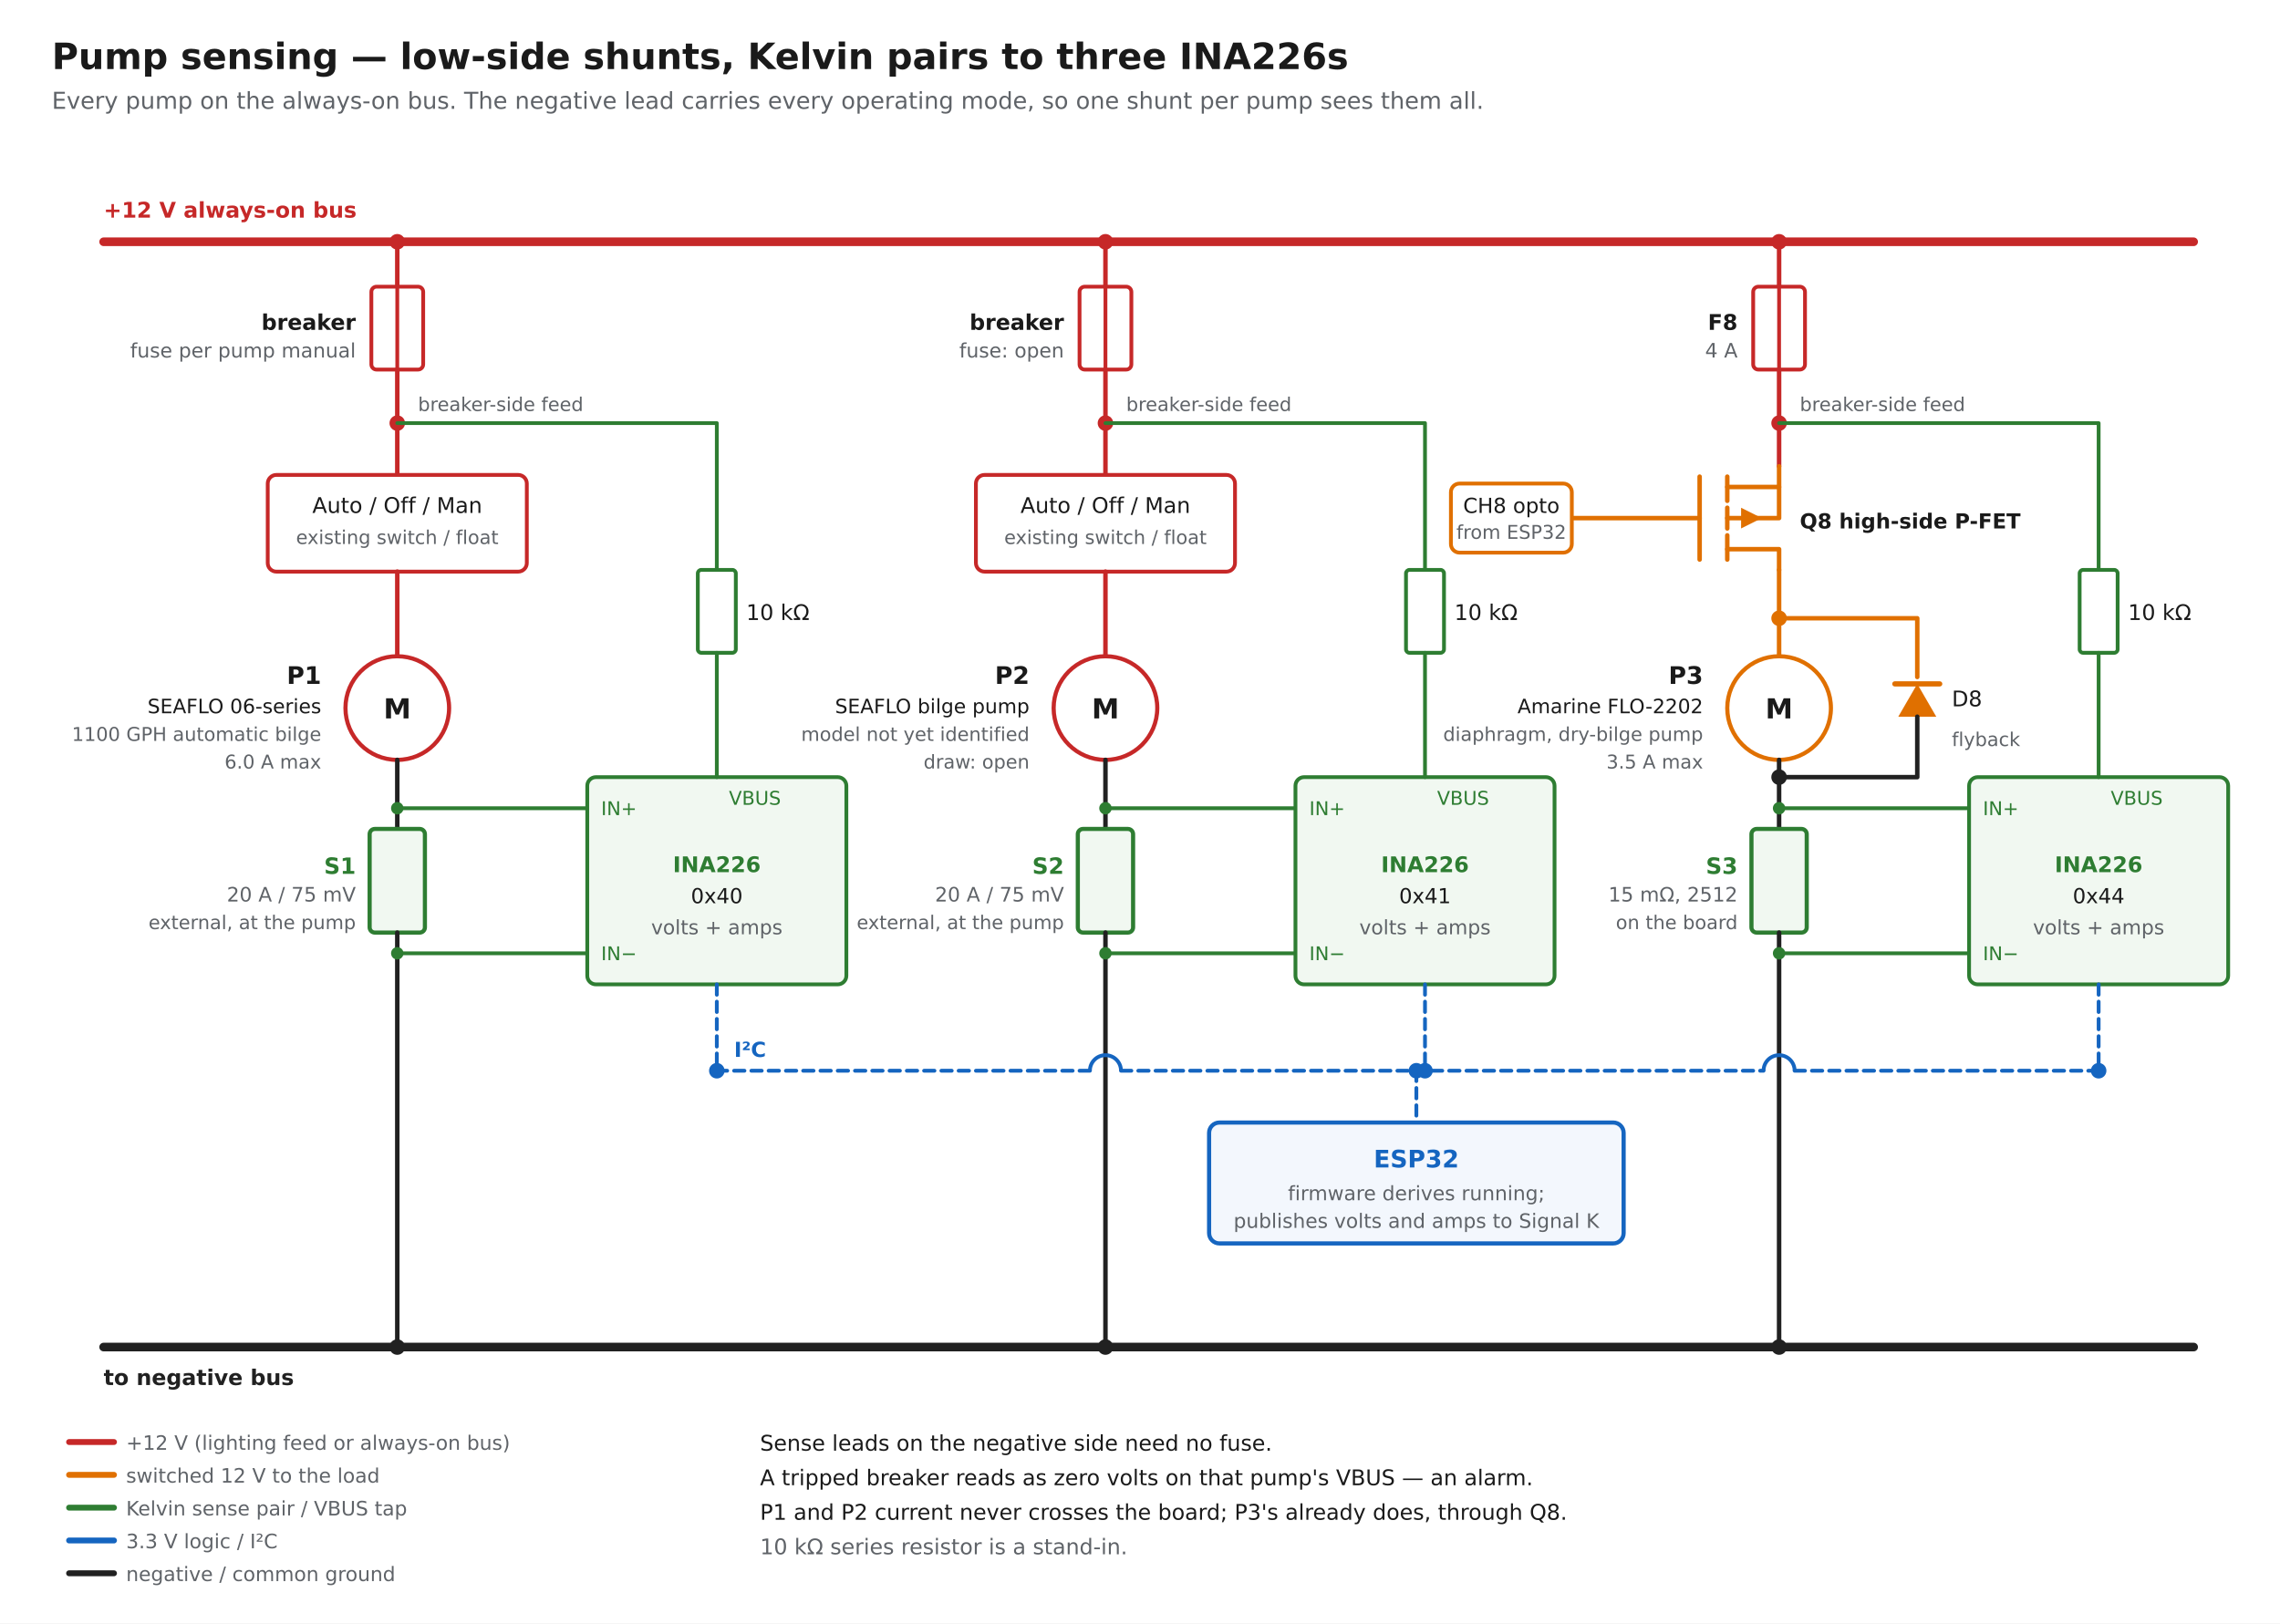
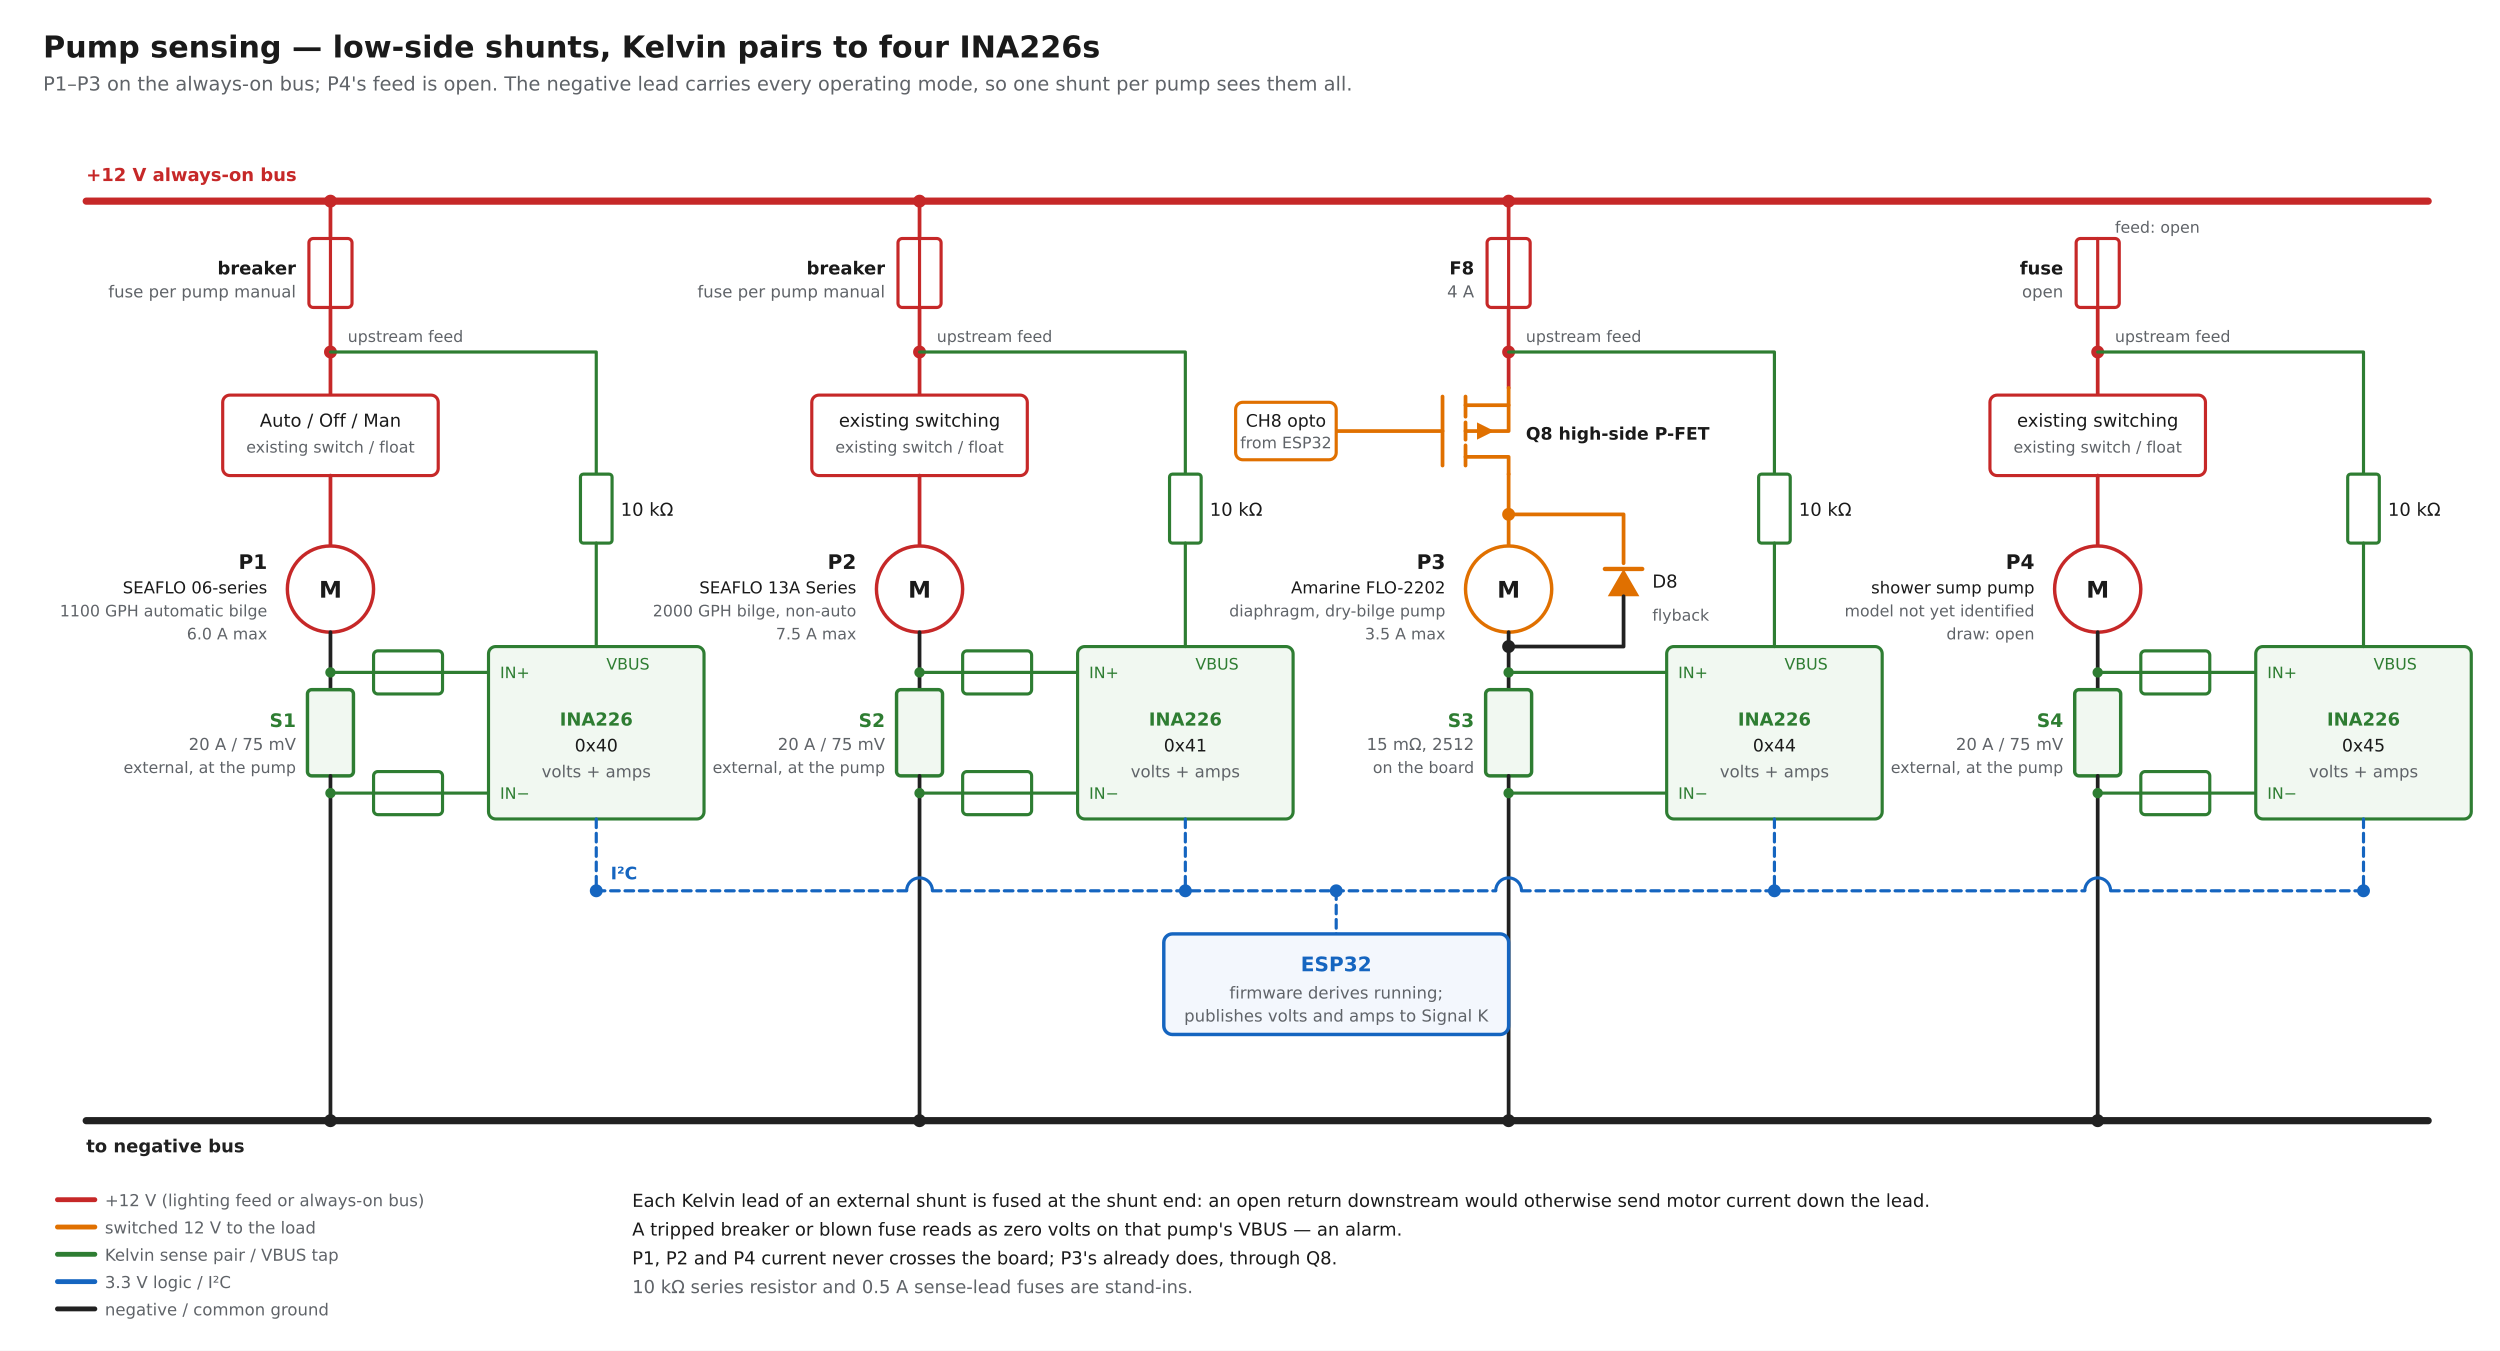
- <svg xmlns="http://www.w3.org/2000/svg" width="1320" height="940" viewBox="0 0 1320 940">
-   <rect x="0" y="0" width="1320" height="940" rx="0" fill="#ffffff" stroke="#ffffff" stroke-width="0" />
-   <text x="30" y="40" font-family="DejaVu Sans, Helvetica, Arial, sans-serif" font-size="21" font-weight="bold" text-anchor="start" fill="#1a1a1a">Pump sensing — low-side shunts, Kelvin pairs to three INA226s</text>
-   <text x="30" y="63" font-family="DejaVu Sans, Helvetica, Arial, sans-serif" font-size="13.5" font-weight="normal" text-anchor="start" fill="#5f6368">Every pump on the always-on bus. The negative lead carries every operating mode, so one shunt per pump sees them all.</text>
-   <polyline points="60,140 1270,140" fill="none" stroke="#c62828" stroke-width="5" stroke-linecap="round" stroke-linejoin="round" />
+ <svg xmlns="http://www.w3.org/2000/svg" width="1740" height="940" viewBox="0 0 1740 940">
+   <rect x="0" y="0" width="1740" height="940" rx="0" fill="#ffffff" stroke="#ffffff" stroke-width="0" />
+   <text x="30" y="40" font-family="DejaVu Sans, Helvetica, Arial, sans-serif" font-size="21" font-weight="bold" text-anchor="start" fill="#1a1a1a">Pump sensing — low-side shunts, Kelvin pairs to four INA226s</text>
+   <text x="30" y="63" font-family="DejaVu Sans, Helvetica, Arial, sans-serif" font-size="13.5" font-weight="normal" text-anchor="start" fill="#5f6368">P1–P3 on the always-on bus; P4's feed is open. The negative lead carries every operating mode, so one shunt per pump sees them all.</text>
+   <polyline points="60,140 1690,140" fill="none" stroke="#c62828" stroke-width="5" stroke-linecap="round" stroke-linejoin="round" />
  <text x="60" y="126" font-family="DejaVu Sans, Helvetica, Arial, sans-serif" font-size="12.5" font-weight="bold" text-anchor="start" fill="#c62828">+12 V always-on bus</text>
-   <polyline points="60,780 1270,780" fill="none" stroke="#212121" stroke-width="5" stroke-linecap="round" stroke-linejoin="round" />
+   <polyline points="60,780 1690,780" fill="none" stroke="#212121" stroke-width="5" stroke-linecap="round" stroke-linejoin="round" />
  <text x="60" y="802" font-family="DejaVu Sans, Helvetica, Arial, sans-serif" font-size="12.5" font-weight="bold" text-anchor="start" fill="#212121">to negative bus</text>
  <polyline points="230,140 230,166" fill="none" stroke="#c62828" stroke-width="2.6" stroke-linecap="round" stroke-linejoin="round" />
  <circle cx="230" cy="140" r="4.5" fill="#c62828" />
  <rect x="215" y="166" width="30" height="48" rx="3" fill="#ffffff" stroke="#c62828" stroke-width="2.2" />
  <polyline points="230,166 230,214" fill="none" stroke="#c62828" stroke-width="2.2" stroke-linecap="round" stroke-linejoin="round" />
  <text x="206" y="191" font-family="DejaVu Sans, Helvetica, Arial, sans-serif" font-size="12.5" font-weight="bold" text-anchor="end" fill="#1a1a1a">breaker</text>
  <text x="206" y="207" font-family="DejaVu Sans, Helvetica, Arial, sans-serif" font-size="11.5" font-weight="normal" text-anchor="end" fill="#5f6368">fuse per pump manual</text>
  <polyline points="230,214 230,245" fill="none" stroke="#c62828" stroke-width="2.6" stroke-linecap="round" stroke-linejoin="round" />
  <circle cx="230" cy="245" r="4.5" fill="#c62828" />
  <polyline points="230,245 230,275" fill="none" stroke="#c62828" stroke-width="2.6" stroke-linecap="round" stroke-linejoin="round" />
  <rect x="155" y="275" width="150" height="56" rx="5" fill="#ffffff" stroke="#c62828" stroke-width="2.2" />
  <text x="230" y="297" font-family="DejaVu Sans, Helvetica, Arial, sans-serif" font-size="12.5" font-weight="normal" text-anchor="middle" fill="#1a1a1a">Auto / Off / Man</text>
  <text x="230" y="315" font-family="DejaVu Sans, Helvetica, Arial, sans-serif" font-size="11" font-weight="normal" text-anchor="middle" fill="#5f6368">existing switch / float</text>
  <polyline points="230,331 230,380" fill="none" stroke="#c62828" stroke-width="2.6" stroke-linecap="round" stroke-linejoin="round" />
  <circle cx="230" cy="410" r="30" fill="#ffffff" stroke="#c62828" stroke-width="2.4" />
  <text x="230" y="416" font-family="DejaVu Sans, Helvetica, Arial, sans-serif" font-size="16" font-weight="bold" text-anchor="middle" fill="#1a1a1a">M</text>
  <text x="186" y="396" font-family="DejaVu Sans, Helvetica, Arial, sans-serif" font-size="14" font-weight="bold" text-anchor="end" fill="#1a1a1a">P1</text>
  <text x="186" y="413" font-family="DejaVu Sans, Helvetica, Arial, sans-serif" font-size="11.5" font-weight="normal" text-anchor="end" fill="#1a1a1a">SEAFLO 06-series</text>
  <text x="186" y="429" font-family="DejaVu Sans, Helvetica, Arial, sans-serif" font-size="11" font-weight="normal" text-anchor="end" fill="#5f6368">1100 GPH automatic bilge</text>
  <text x="186" y="445" font-family="DejaVu Sans, Helvetica, Arial, sans-serif" font-size="11" font-weight="normal" text-anchor="end" fill="#5f6368">6.0 A max</text>
  <polyline points="230,440 230,480" fill="none" stroke="#212121" stroke-width="2.6" stroke-linecap="round" stroke-linejoin="round" />
  <rect x="214" y="480" width="32" height="60" rx="3" fill="#f1f8f1" stroke="#2e7d32" stroke-width="2.4" />
  <text x="206" y="506" font-family="DejaVu Sans, Helvetica, Arial, sans-serif" font-size="13" font-weight="bold" text-anchor="end" fill="#2e7d32">S1</text>
  <text x="206" y="522" font-family="DejaVu Sans, Helvetica, Arial, sans-serif" font-size="11.5" font-weight="normal" text-anchor="end" fill="#5f6368">20 A / 75 mV</text>
  <text x="206" y="538" font-family="DejaVu Sans, Helvetica, Arial, sans-serif" font-size="11" font-weight="normal" text-anchor="end" fill="#5f6368">external, at the pump</text>
  <polyline points="230,540 230,780" fill="none" stroke="#212121" stroke-width="2.6" stroke-linecap="round" stroke-linejoin="round" />
  <circle cx="230" cy="780" r="4.5" fill="#212121" />
  <circle cx="230" cy="468" r="3.6" fill="#2e7d32" />
  <circle cx="230" cy="552" r="3.6" fill="#2e7d32" />
-   <polyline points="230,468 340,468" fill="none" stroke="#2e7d32" stroke-width="2.2" stroke-linecap="round" stroke-linejoin="round" />
-   <polyline points="230,552 340,552" fill="none" stroke="#2e7d32" stroke-width="2.2" stroke-linecap="round" stroke-linejoin="round" />
+   <polyline points="230,468 260,468" fill="none" stroke="#2e7d32" stroke-width="2.2" stroke-linecap="round" stroke-linejoin="round" />
+   <rect x="260" y="453" width="48" height="30" rx="3" fill="#ffffff" stroke="#2e7d32" stroke-width="2.2" />
+   <polyline points="260,468 308,468" fill="none" stroke="#2e7d32" stroke-width="2.2" stroke-linecap="round" stroke-linejoin="round" />
+   <polyline points="308,468 340,468" fill="none" stroke="#2e7d32" stroke-width="2.2" stroke-linecap="round" stroke-linejoin="round" />
+   <polyline points="230,552 260,552" fill="none" stroke="#2e7d32" stroke-width="2.2" stroke-linecap="round" stroke-linejoin="round" />
+   <rect x="260" y="537" width="48" height="30" rx="3" fill="#ffffff" stroke="#2e7d32" stroke-width="2.2" />
+   <polyline points="260,552 308,552" fill="none" stroke="#2e7d32" stroke-width="2.2" stroke-linecap="round" stroke-linejoin="round" />
+   <polyline points="308,552 340,552" fill="none" stroke="#2e7d32" stroke-width="2.2" stroke-linecap="round" stroke-linejoin="round" />
  <rect x="340" y="450" width="150" height="120" rx="5" fill="#f1f8f1" stroke="#2e7d32" stroke-width="2.2" />
  <text x="348" y="472" font-family="DejaVu Sans, Helvetica, Arial, sans-serif" font-size="11" font-weight="normal" text-anchor="start" fill="#2e7d32">IN+</text>
  <text x="348" y="556" font-family="DejaVu Sans, Helvetica, Arial, sans-serif" font-size="11" font-weight="normal" text-anchor="start" fill="#2e7d32">IN−</text>
  <text x="415" y="505" font-family="DejaVu Sans, Helvetica, Arial, sans-serif" font-size="12.5" font-weight="bold" text-anchor="middle" fill="#2e7d32">INA226</text>
  <text x="415" y="523" font-family="DejaVu Sans, Helvetica, Arial, sans-serif" font-size="12" font-weight="normal" text-anchor="middle" fill="#1a1a1a">0x40</text>
  <text x="415" y="541" font-family="DejaVu Sans, Helvetica, Arial, sans-serif" font-size="11.5" font-weight="normal" text-anchor="middle" fill="#5f6368">volts + amps</text>
  <polyline points="230,245 415,245 415,330" fill="none" stroke="#2e7d32" stroke-width="2.2" stroke-linecap="round" stroke-linejoin="round" />
  <rect x="404" y="330" width="22" height="48" rx="2" fill="#ffffff" stroke="#2e7d32" stroke-width="2.2" />
  <text x="432" y="359" font-family="DejaVu Sans, Helvetica, Arial, sans-serif" font-size="12.5" font-weight="normal" text-anchor="start" fill="#1a1a1a">10 kΩ</text>
  <polyline points="415,378 415,450" fill="none" stroke="#2e7d32" stroke-width="2.2" stroke-linecap="round" stroke-linejoin="round" />
  <text x="422" y="466" font-family="DejaVu Sans, Helvetica, Arial, sans-serif" font-size="11" font-weight="normal" text-anchor="start" fill="#2e7d32">VBUS</text>
-   <text x="242" y="238" font-family="DejaVu Sans, Helvetica, Arial, sans-serif" font-size="11" font-weight="normal" text-anchor="start" fill="#5f6368">breaker-side feed</text>
+   <text x="242" y="238" font-family="DejaVu Sans, Helvetica, Arial, sans-serif" font-size="11" font-weight="normal" text-anchor="start" fill="#5f6368">upstream feed</text>
  <polyline points="415,570 415,620" fill="none" stroke="#1565c0" stroke-width="2.2" stroke-linecap="round" stroke-linejoin="round" stroke-dasharray="6 4" />
  <circle cx="415" cy="620" r="4.5" fill="#1565c0" />
  <polyline points="640,140 640,166" fill="none" stroke="#c62828" stroke-width="2.6" stroke-linecap="round" stroke-linejoin="round" />
  <circle cx="640" cy="140" r="4.5" fill="#c62828" />
  <rect x="625" y="166" width="30" height="48" rx="3" fill="#ffffff" stroke="#c62828" stroke-width="2.2" />
  <polyline points="640,166 640,214" fill="none" stroke="#c62828" stroke-width="2.2" stroke-linecap="round" stroke-linejoin="round" />
  <text x="616" y="191" font-family="DejaVu Sans, Helvetica, Arial, sans-serif" font-size="12.5" font-weight="bold" text-anchor="end" fill="#1a1a1a">breaker</text>
-   <text x="616" y="207" font-family="DejaVu Sans, Helvetica, Arial, sans-serif" font-size="11.5" font-weight="normal" text-anchor="end" fill="#5f6368">fuse: open</text>
+   <text x="616" y="207" font-family="DejaVu Sans, Helvetica, Arial, sans-serif" font-size="11.5" font-weight="normal" text-anchor="end" fill="#5f6368">fuse per pump manual</text>
  <polyline points="640,214 640,245" fill="none" stroke="#c62828" stroke-width="2.6" stroke-linecap="round" stroke-linejoin="round" />
  <circle cx="640" cy="245" r="4.5" fill="#c62828" />
  <polyline points="640,245 640,275" fill="none" stroke="#c62828" stroke-width="2.6" stroke-linecap="round" stroke-linejoin="round" />
  <rect x="565" y="275" width="150" height="56" rx="5" fill="#ffffff" stroke="#c62828" stroke-width="2.2" />
-   <text x="640" y="297" font-family="DejaVu Sans, Helvetica, Arial, sans-serif" font-size="12.5" font-weight="normal" text-anchor="middle" fill="#1a1a1a">Auto / Off / Man</text>
+   <text x="640" y="297" font-family="DejaVu Sans, Helvetica, Arial, sans-serif" font-size="12.5" font-weight="normal" text-anchor="middle" fill="#1a1a1a">existing switching</text>
  <text x="640" y="315" font-family="DejaVu Sans, Helvetica, Arial, sans-serif" font-size="11" font-weight="normal" text-anchor="middle" fill="#5f6368">existing switch / float</text>
  <polyline points="640,331 640,380" fill="none" stroke="#c62828" stroke-width="2.6" stroke-linecap="round" stroke-linejoin="round" />
  <circle cx="640" cy="410" r="30" fill="#ffffff" stroke="#c62828" stroke-width="2.4" />
  <text x="640" y="416" font-family="DejaVu Sans, Helvetica, Arial, sans-serif" font-size="16" font-weight="bold" text-anchor="middle" fill="#1a1a1a">M</text>
  <text x="596" y="396" font-family="DejaVu Sans, Helvetica, Arial, sans-serif" font-size="14" font-weight="bold" text-anchor="end" fill="#1a1a1a">P2</text>
-   <text x="596" y="413" font-family="DejaVu Sans, Helvetica, Arial, sans-serif" font-size="11.5" font-weight="normal" text-anchor="end" fill="#1a1a1a">SEAFLO bilge pump</text>
-   <text x="596" y="429" font-family="DejaVu Sans, Helvetica, Arial, sans-serif" font-size="11" font-weight="normal" text-anchor="end" fill="#5f6368">model not yet identified</text>
-   <text x="596" y="445" font-family="DejaVu Sans, Helvetica, Arial, sans-serif" font-size="11" font-weight="normal" text-anchor="end" fill="#5f6368">draw: open</text>
+   <text x="596" y="413" font-family="DejaVu Sans, Helvetica, Arial, sans-serif" font-size="11.5" font-weight="normal" text-anchor="end" fill="#1a1a1a">SEAFLO 13A Series</text>
+   <text x="596" y="429" font-family="DejaVu Sans, Helvetica, Arial, sans-serif" font-size="11" font-weight="normal" text-anchor="end" fill="#5f6368">2000 GPH bilge, non-auto</text>
+   <text x="596" y="445" font-family="DejaVu Sans, Helvetica, Arial, sans-serif" font-size="11" font-weight="normal" text-anchor="end" fill="#5f6368">7.5 A max</text>
  <polyline points="640,440 640,480" fill="none" stroke="#212121" stroke-width="2.6" stroke-linecap="round" stroke-linejoin="round" />
  <rect x="624" y="480" width="32" height="60" rx="3" fill="#f1f8f1" stroke="#2e7d32" stroke-width="2.4" />
  <text x="616" y="506" font-family="DejaVu Sans, Helvetica, Arial, sans-serif" font-size="13" font-weight="bold" text-anchor="end" fill="#2e7d32">S2</text>
  <text x="616" y="522" font-family="DejaVu Sans, Helvetica, Arial, sans-serif" font-size="11.5" font-weight="normal" text-anchor="end" fill="#5f6368">20 A / 75 mV</text>
  <text x="616" y="538" font-family="DejaVu Sans, Helvetica, Arial, sans-serif" font-size="11" font-weight="normal" text-anchor="end" fill="#5f6368">external, at the pump</text>
  <polyline points="640,540 640,780" fill="none" stroke="#212121" stroke-width="2.6" stroke-linecap="round" stroke-linejoin="round" />
  <circle cx="640" cy="780" r="4.5" fill="#212121" />
  <circle cx="640" cy="468" r="3.6" fill="#2e7d32" />
  <circle cx="640" cy="552" r="3.6" fill="#2e7d32" />
-   <polyline points="640,468 750,468" fill="none" stroke="#2e7d32" stroke-width="2.2" stroke-linecap="round" stroke-linejoin="round" />
-   <polyline points="640,552 750,552" fill="none" stroke="#2e7d32" stroke-width="2.2" stroke-linecap="round" stroke-linejoin="round" />
+   <polyline points="640,468 670,468" fill="none" stroke="#2e7d32" stroke-width="2.2" stroke-linecap="round" stroke-linejoin="round" />
+   <rect x="670" y="453" width="48" height="30" rx="3" fill="#ffffff" stroke="#2e7d32" stroke-width="2.2" />
+   <polyline points="670,468 718,468" fill="none" stroke="#2e7d32" stroke-width="2.2" stroke-linecap="round" stroke-linejoin="round" />
+   <polyline points="718,468 750,468" fill="none" stroke="#2e7d32" stroke-width="2.2" stroke-linecap="round" stroke-linejoin="round" />
+   <polyline points="640,552 670,552" fill="none" stroke="#2e7d32" stroke-width="2.2" stroke-linecap="round" stroke-linejoin="round" />
+   <rect x="670" y="537" width="48" height="30" rx="3" fill="#ffffff" stroke="#2e7d32" stroke-width="2.2" />
+   <polyline points="670,552 718,552" fill="none" stroke="#2e7d32" stroke-width="2.2" stroke-linecap="round" stroke-linejoin="round" />
+   <polyline points="718,552 750,552" fill="none" stroke="#2e7d32" stroke-width="2.2" stroke-linecap="round" stroke-linejoin="round" />
  <rect x="750" y="450" width="150" height="120" rx="5" fill="#f1f8f1" stroke="#2e7d32" stroke-width="2.2" />
  <text x="758" y="472" font-family="DejaVu Sans, Helvetica, Arial, sans-serif" font-size="11" font-weight="normal" text-anchor="start" fill="#2e7d32">IN+</text>
  <text x="758" y="556" font-family="DejaVu Sans, Helvetica, Arial, sans-serif" font-size="11" font-weight="normal" text-anchor="start" fill="#2e7d32">IN−</text>
  <text x="825" y="505" font-family="DejaVu Sans, Helvetica, Arial, sans-serif" font-size="12.5" font-weight="bold" text-anchor="middle" fill="#2e7d32">INA226</text>
  <text x="825" y="523" font-family="DejaVu Sans, Helvetica, Arial, sans-serif" font-size="12" font-weight="normal" text-anchor="middle" fill="#1a1a1a">0x41</text>
  <text x="825" y="541" font-family="DejaVu Sans, Helvetica, Arial, sans-serif" font-size="11.5" font-weight="normal" text-anchor="middle" fill="#5f6368">volts + amps</text>
  <polyline points="640,245 825,245 825,330" fill="none" stroke="#2e7d32" stroke-width="2.2" stroke-linecap="round" stroke-linejoin="round" />
  <rect x="814" y="330" width="22" height="48" rx="2" fill="#ffffff" stroke="#2e7d32" stroke-width="2.2" />
  <text x="842" y="359" font-family="DejaVu Sans, Helvetica, Arial, sans-serif" font-size="12.5" font-weight="normal" text-anchor="start" fill="#1a1a1a">10 kΩ</text>
  <polyline points="825,378 825,450" fill="none" stroke="#2e7d32" stroke-width="2.2" stroke-linecap="round" stroke-linejoin="round" />
  <text x="832" y="466" font-family="DejaVu Sans, Helvetica, Arial, sans-serif" font-size="11" font-weight="normal" text-anchor="start" fill="#2e7d32">VBUS</text>
-   <text x="652" y="238" font-family="DejaVu Sans, Helvetica, Arial, sans-serif" font-size="11" font-weight="normal" text-anchor="start" fill="#5f6368">breaker-side feed</text>
+   <text x="652" y="238" font-family="DejaVu Sans, Helvetica, Arial, sans-serif" font-size="11" font-weight="normal" text-anchor="start" fill="#5f6368">upstream feed</text>
  <polyline points="825,570 825,620" fill="none" stroke="#1565c0" stroke-width="2.2" stroke-linecap="round" stroke-linejoin="round" stroke-dasharray="6 4" />
  <circle cx="825" cy="620" r="4.5" fill="#1565c0" />
-   <polyline points="1030,140 1030,166" fill="none" stroke="#c62828" stroke-width="2.6" stroke-linecap="round" stroke-linejoin="round" />
-   <circle cx="1030" cy="140" r="4.5" fill="#c62828" />
-   <rect x="1015" y="166" width="30" height="48" rx="3" fill="#ffffff" stroke="#c62828" stroke-width="2.2" />
-   <polyline points="1030,166 1030,214" fill="none" stroke="#c62828" stroke-width="2.2" stroke-linecap="round" stroke-linejoin="round" />
-   <text x="1006" y="191" font-family="DejaVu Sans, Helvetica, Arial, sans-serif" font-size="12.5" font-weight="bold" text-anchor="end" fill="#1a1a1a">F8</text>
-   <text x="1006" y="207" font-family="DejaVu Sans, Helvetica, Arial, sans-serif" font-size="11.5" font-weight="normal" text-anchor="end" fill="#5f6368">4 A</text>
-   <polyline points="1030,214 1030,245" fill="none" stroke="#c62828" stroke-width="2.6" stroke-linecap="round" stroke-linejoin="round" />
-   <circle cx="1030" cy="245" r="4.5" fill="#c62828" />
-   <polyline points="1030,245 1030,270" fill="none" stroke="#c62828" stroke-width="2.6" stroke-linecap="round" stroke-linejoin="round" />
-   <polyline points="984,276 984,324" fill="none" stroke="#e07000" stroke-width="2.6" stroke-linecap="round" stroke-linejoin="round" />
-   <polyline points="1000,276 1000,290" fill="none" stroke="#e07000" stroke-width="2.6" stroke-linecap="round" stroke-linejoin="round" />
-   <polyline points="1000,294 1000,306" fill="none" stroke="#e07000" stroke-width="2.6" stroke-linecap="round" stroke-linejoin="round" />
-   <polyline points="1000,310 1000,324" fill="none" stroke="#e07000" stroke-width="2.6" stroke-linecap="round" stroke-linejoin="round" />
-   <polyline points="1000,282 1030,282 1030,270" fill="none" stroke="#e07000" stroke-width="2.6" stroke-linecap="round" stroke-linejoin="round" />
-   <polyline points="1000,318 1030,318 1030,330" fill="none" stroke="#e07000" stroke-width="2.6" stroke-linecap="round" stroke-linejoin="round" />
-   <polyline points="1000,300 1030,300 1030,282" fill="none" stroke="#e07000" stroke-width="2.6" stroke-linecap="round" stroke-linejoin="round" />
-   <polygon points="1008,294 1008,306 1020,300" fill="#e07000" />
-   <text x="1042" y="306" font-family="DejaVu Sans, Helvetica, Arial, sans-serif" font-size="12" font-weight="bold" text-anchor="start" fill="#1a1a1a">Q8 high-side P-FET</text>
-   <polyline points="984,300 910,300" fill="none" stroke="#e07000" stroke-width="2.6" stroke-linecap="round" stroke-linejoin="round" />
-   <rect x="840" y="280" width="70" height="40" rx="5" fill="#ffffff" stroke="#e07000" stroke-width="2.2" />
-   <text x="875" y="297" font-family="DejaVu Sans, Helvetica, Arial, sans-serif" font-size="12" font-weight="normal" text-anchor="middle" fill="#1a1a1a">CH8 opto</text>
-   <text x="875" y="312" font-family="DejaVu Sans, Helvetica, Arial, sans-serif" font-size="11" font-weight="normal" text-anchor="middle" fill="#5f6368">from ESP32</text>
-   <polyline points="1030,330 1030,380" fill="none" stroke="#e07000" stroke-width="2.6" stroke-linecap="round" stroke-linejoin="round" />
-   <circle cx="1030" cy="358" r="4.5" fill="#e07000" />
-   <polyline points="1030,358 1110,358 1110,392" fill="none" stroke="#e07000" stroke-width="2.6" stroke-linecap="round" stroke-linejoin="round" />
-   <polygon points="1099,415 1121,415 1110,396" fill="#e07000" />
-   <polyline points="1097,396 1123,396" fill="none" stroke="#e07000" stroke-width="3" stroke-linecap="round" stroke-linejoin="round" />
-   <text x="1130" y="409" font-family="DejaVu Sans, Helvetica, Arial, sans-serif" font-size="12.5" font-weight="normal" text-anchor="start" fill="#1a1a1a">D8</text>
-   <polyline points="1110,415 1110,450 1030,450" fill="none" stroke="#212121" stroke-width="2.6" stroke-linecap="round" stroke-linejoin="round" />
-   <circle cx="1030" cy="450" r="4.5" fill="#212121" />
-   <text x="1130" y="432" font-family="DejaVu Sans, Helvetica, Arial, sans-serif" font-size="11" font-weight="normal" text-anchor="start" fill="#5f6368">flyback</text>
-   <circle cx="1030" cy="410" r="30" fill="#ffffff" stroke="#e07000" stroke-width="2.4" />
-   <text x="1030" y="416" font-family="DejaVu Sans, Helvetica, Arial, sans-serif" font-size="16" font-weight="bold" text-anchor="middle" fill="#1a1a1a">M</text>
-   <text x="986" y="396" font-family="DejaVu Sans, Helvetica, Arial, sans-serif" font-size="14" font-weight="bold" text-anchor="end" fill="#1a1a1a">P3</text>
-   <text x="986" y="413" font-family="DejaVu Sans, Helvetica, Arial, sans-serif" font-size="11.5" font-weight="normal" text-anchor="end" fill="#1a1a1a">Amarine FLO-2202</text>
-   <text x="986" y="429" font-family="DejaVu Sans, Helvetica, Arial, sans-serif" font-size="11" font-weight="normal" text-anchor="end" fill="#5f6368">diaphragm, dry-bilge pump</text>
-   <text x="986" y="445" font-family="DejaVu Sans, Helvetica, Arial, sans-serif" font-size="11" font-weight="normal" text-anchor="end" fill="#5f6368">3.5 A max</text>
-   <polyline points="1030,440 1030,480" fill="none" stroke="#212121" stroke-width="2.6" stroke-linecap="round" stroke-linejoin="round" />
-   <rect x="1014" y="480" width="32" height="60" rx="3" fill="#f1f8f1" stroke="#2e7d32" stroke-width="2.4" />
-   <text x="1006" y="506" font-family="DejaVu Sans, Helvetica, Arial, sans-serif" font-size="13" font-weight="bold" text-anchor="end" fill="#2e7d32">S3</text>
-   <text x="1006" y="522" font-family="DejaVu Sans, Helvetica, Arial, sans-serif" font-size="11.5" font-weight="normal" text-anchor="end" fill="#5f6368">15 mΩ, 2512</text>
-   <text x="1006" y="538" font-family="DejaVu Sans, Helvetica, Arial, sans-serif" font-size="11" font-weight="normal" text-anchor="end" fill="#5f6368">on the board</text>
-   <polyline points="1030,540 1030,780" fill="none" stroke="#212121" stroke-width="2.6" stroke-linecap="round" stroke-linejoin="round" />
-   <circle cx="1030" cy="780" r="4.5" fill="#212121" />
-   <circle cx="1030" cy="468" r="3.6" fill="#2e7d32" />
-   <circle cx="1030" cy="552" r="3.6" fill="#2e7d32" />
-   <polyline points="1030,468 1140,468" fill="none" stroke="#2e7d32" stroke-width="2.2" stroke-linecap="round" stroke-linejoin="round" />
-   <polyline points="1030,552 1140,552" fill="none" stroke="#2e7d32" stroke-width="2.2" stroke-linecap="round" stroke-linejoin="round" />
-   <rect x="1140" y="450" width="150" height="120" rx="5" fill="#f1f8f1" stroke="#2e7d32" stroke-width="2.2" />
-   <text x="1148" y="472" font-family="DejaVu Sans, Helvetica, Arial, sans-serif" font-size="11" font-weight="normal" text-anchor="start" fill="#2e7d32">IN+</text>
-   <text x="1148" y="556" font-family="DejaVu Sans, Helvetica, Arial, sans-serif" font-size="11" font-weight="normal" text-anchor="start" fill="#2e7d32">IN−</text>
-   <text x="1215" y="505" font-family="DejaVu Sans, Helvetica, Arial, sans-serif" font-size="12.5" font-weight="bold" text-anchor="middle" fill="#2e7d32">INA226</text>
-   <text x="1215" y="523" font-family="DejaVu Sans, Helvetica, Arial, sans-serif" font-size="12" font-weight="normal" text-anchor="middle" fill="#1a1a1a">0x44</text>
-   <text x="1215" y="541" font-family="DejaVu Sans, Helvetica, Arial, sans-serif" font-size="11.5" font-weight="normal" text-anchor="middle" fill="#5f6368">volts + amps</text>
-   <polyline points="1030,245 1215,245 1215,330" fill="none" stroke="#2e7d32" stroke-width="2.2" stroke-linecap="round" stroke-linejoin="round" />
-   <rect x="1204" y="330" width="22" height="48" rx="2" fill="#ffffff" stroke="#2e7d32" stroke-width="2.2" />
-   <text x="1232" y="359" font-family="DejaVu Sans, Helvetica, Arial, sans-serif" font-size="12.5" font-weight="normal" text-anchor="start" fill="#1a1a1a">10 kΩ</text>
-   <polyline points="1215,378 1215,450" fill="none" stroke="#2e7d32" stroke-width="2.2" stroke-linecap="round" stroke-linejoin="round" />
-   <text x="1222" y="466" font-family="DejaVu Sans, Helvetica, Arial, sans-serif" font-size="11" font-weight="normal" text-anchor="start" fill="#2e7d32">VBUS</text>
-   <text x="1042" y="238" font-family="DejaVu Sans, Helvetica, Arial, sans-serif" font-size="11" font-weight="normal" text-anchor="start" fill="#5f6368">breaker-side feed</text>
-   <polyline points="1215,570 1215,620" fill="none" stroke="#1565c0" stroke-width="2.2" stroke-linecap="round" stroke-linejoin="round" stroke-dasharray="6 4" />
-   <circle cx="1215" cy="620" r="4.5" fill="#1565c0" />
+   <polyline points="1050,140 1050,166" fill="none" stroke="#c62828" stroke-width="2.6" stroke-linecap="round" stroke-linejoin="round" />
+   <circle cx="1050" cy="140" r="4.5" fill="#c62828" />
+   <rect x="1035" y="166" width="30" height="48" rx="3" fill="#ffffff" stroke="#c62828" stroke-width="2.2" />
+   <polyline points="1050,166 1050,214" fill="none" stroke="#c62828" stroke-width="2.2" stroke-linecap="round" stroke-linejoin="round" />
+   <text x="1026" y="191" font-family="DejaVu Sans, Helvetica, Arial, sans-serif" font-size="12.5" font-weight="bold" text-anchor="end" fill="#1a1a1a">F8</text>
+   <text x="1026" y="207" font-family="DejaVu Sans, Helvetica, Arial, sans-serif" font-size="11.5" font-weight="normal" text-anchor="end" fill="#5f6368">4 A</text>
+   <polyline points="1050,214 1050,245" fill="none" stroke="#c62828" stroke-width="2.6" stroke-linecap="round" stroke-linejoin="round" />
+   <circle cx="1050" cy="245" r="4.5" fill="#c62828" />
+   <polyline points="1050,245 1050,270" fill="none" stroke="#c62828" stroke-width="2.6" stroke-linecap="round" stroke-linejoin="round" />
+   <polyline points="1004,276 1004,324" fill="none" stroke="#e07000" stroke-width="2.6" stroke-linecap="round" stroke-linejoin="round" />
+   <polyline points="1020,276 1020,290" fill="none" stroke="#e07000" stroke-width="2.6" stroke-linecap="round" stroke-linejoin="round" />
+   <polyline points="1020,294 1020,306" fill="none" stroke="#e07000" stroke-width="2.6" stroke-linecap="round" stroke-linejoin="round" />
+   <polyline points="1020,310 1020,324" fill="none" stroke="#e07000" stroke-width="2.6" stroke-linecap="round" stroke-linejoin="round" />
+   <polyline points="1020,282 1050,282 1050,270" fill="none" stroke="#e07000" stroke-width="2.6" stroke-linecap="round" stroke-linejoin="round" />
+   <polyline points="1020,318 1050,318 1050,330" fill="none" stroke="#e07000" stroke-width="2.6" stroke-linecap="round" stroke-linejoin="round" />
+   <polyline points="1020,300 1050,300 1050,282" fill="none" stroke="#e07000" stroke-width="2.6" stroke-linecap="round" stroke-linejoin="round" />
+   <polygon points="1028,294 1028,306 1040,300" fill="#e07000" />
+   <text x="1062" y="306" font-family="DejaVu Sans, Helvetica, Arial, sans-serif" font-size="12" font-weight="bold" text-anchor="start" fill="#1a1a1a">Q8 high-side P-FET</text>
+   <polyline points="1004,300 930,300" fill="none" stroke="#e07000" stroke-width="2.6" stroke-linecap="round" stroke-linejoin="round" />
+   <rect x="860" y="280" width="70" height="40" rx="5" fill="#ffffff" stroke="#e07000" stroke-width="2.2" />
+   <text x="895" y="297" font-family="DejaVu Sans, Helvetica, Arial, sans-serif" font-size="12" font-weight="normal" text-anchor="middle" fill="#1a1a1a">CH8 opto</text>
+   <text x="895" y="312" font-family="DejaVu Sans, Helvetica, Arial, sans-serif" font-size="11" font-weight="normal" text-anchor="middle" fill="#5f6368">from ESP32</text>
+   <polyline points="1050,330 1050,380" fill="none" stroke="#e07000" stroke-width="2.6" stroke-linecap="round" stroke-linejoin="round" />
+   <circle cx="1050" cy="358" r="4.5" fill="#e07000" />
+   <polyline points="1050,358 1130,358 1130,392" fill="none" stroke="#e07000" stroke-width="2.6" stroke-linecap="round" stroke-linejoin="round" />
+   <polygon points="1119,415 1141,415 1130,396" fill="#e07000" />
+   <polyline points="1117,396 1143,396" fill="none" stroke="#e07000" stroke-width="3" stroke-linecap="round" stroke-linejoin="round" />
+   <text x="1150" y="409" font-family="DejaVu Sans, Helvetica, Arial, sans-serif" font-size="12.5" font-weight="normal" text-anchor="start" fill="#1a1a1a">D8</text>
+   <polyline points="1130,415 1130,450 1050,450" fill="none" stroke="#212121" stroke-width="2.6" stroke-linecap="round" stroke-linejoin="round" />
+   <circle cx="1050" cy="450" r="4.5" fill="#212121" />
+   <text x="1150" y="432" font-family="DejaVu Sans, Helvetica, Arial, sans-serif" font-size="11" font-weight="normal" text-anchor="start" fill="#5f6368">flyback</text>
+   <circle cx="1050" cy="410" r="30" fill="#ffffff" stroke="#e07000" stroke-width="2.4" />
+   <text x="1050" y="416" font-family="DejaVu Sans, Helvetica, Arial, sans-serif" font-size="16" font-weight="bold" text-anchor="middle" fill="#1a1a1a">M</text>
+   <text x="1006" y="396" font-family="DejaVu Sans, Helvetica, Arial, sans-serif" font-size="14" font-weight="bold" text-anchor="end" fill="#1a1a1a">P3</text>
+   <text x="1006" y="413" font-family="DejaVu Sans, Helvetica, Arial, sans-serif" font-size="11.5" font-weight="normal" text-anchor="end" fill="#1a1a1a">Amarine FLO-2202</text>
+   <text x="1006" y="429" font-family="DejaVu Sans, Helvetica, Arial, sans-serif" font-size="11" font-weight="normal" text-anchor="end" fill="#5f6368">diaphragm, dry-bilge pump</text>
+   <text x="1006" y="445" font-family="DejaVu Sans, Helvetica, Arial, sans-serif" font-size="11" font-weight="normal" text-anchor="end" fill="#5f6368">3.5 A max</text>
+   <polyline points="1050,440 1050,480" fill="none" stroke="#212121" stroke-width="2.6" stroke-linecap="round" stroke-linejoin="round" />
+   <rect x="1034" y="480" width="32" height="60" rx="3" fill="#f1f8f1" stroke="#2e7d32" stroke-width="2.4" />
+   <text x="1026" y="506" font-family="DejaVu Sans, Helvetica, Arial, sans-serif" font-size="13" font-weight="bold" text-anchor="end" fill="#2e7d32">S3</text>
+   <text x="1026" y="522" font-family="DejaVu Sans, Helvetica, Arial, sans-serif" font-size="11.5" font-weight="normal" text-anchor="end" fill="#5f6368">15 mΩ, 2512</text>
+   <text x="1026" y="538" font-family="DejaVu Sans, Helvetica, Arial, sans-serif" font-size="11" font-weight="normal" text-anchor="end" fill="#5f6368">on the board</text>
+   <polyline points="1050,540 1050,780" fill="none" stroke="#212121" stroke-width="2.6" stroke-linecap="round" stroke-linejoin="round" />
+   <circle cx="1050" cy="780" r="4.5" fill="#212121" />
+   <circle cx="1050" cy="468" r="3.6" fill="#2e7d32" />
+   <circle cx="1050" cy="552" r="3.6" fill="#2e7d32" />
+   <polyline points="1050,468 1160,468" fill="none" stroke="#2e7d32" stroke-width="2.2" stroke-linecap="round" stroke-linejoin="round" />
+   <polyline points="1050,552 1160,552" fill="none" stroke="#2e7d32" stroke-width="2.2" stroke-linecap="round" stroke-linejoin="round" />
+   <rect x="1160" y="450" width="150" height="120" rx="5" fill="#f1f8f1" stroke="#2e7d32" stroke-width="2.2" />
+   <text x="1168" y="472" font-family="DejaVu Sans, Helvetica, Arial, sans-serif" font-size="11" font-weight="normal" text-anchor="start" fill="#2e7d32">IN+</text>
+   <text x="1168" y="556" font-family="DejaVu Sans, Helvetica, Arial, sans-serif" font-size="11" font-weight="normal" text-anchor="start" fill="#2e7d32">IN−</text>
+   <text x="1235" y="505" font-family="DejaVu Sans, Helvetica, Arial, sans-serif" font-size="12.5" font-weight="bold" text-anchor="middle" fill="#2e7d32">INA226</text>
+   <text x="1235" y="523" font-family="DejaVu Sans, Helvetica, Arial, sans-serif" font-size="12" font-weight="normal" text-anchor="middle" fill="#1a1a1a">0x44</text>
+   <text x="1235" y="541" font-family="DejaVu Sans, Helvetica, Arial, sans-serif" font-size="11.5" font-weight="normal" text-anchor="middle" fill="#5f6368">volts + amps</text>
+   <polyline points="1050,245 1235,245 1235,330" fill="none" stroke="#2e7d32" stroke-width="2.2" stroke-linecap="round" stroke-linejoin="round" />
+   <rect x="1224" y="330" width="22" height="48" rx="2" fill="#ffffff" stroke="#2e7d32" stroke-width="2.2" />
+   <text x="1252" y="359" font-family="DejaVu Sans, Helvetica, Arial, sans-serif" font-size="12.5" font-weight="normal" text-anchor="start" fill="#1a1a1a">10 kΩ</text>
+   <polyline points="1235,378 1235,450" fill="none" stroke="#2e7d32" stroke-width="2.2" stroke-linecap="round" stroke-linejoin="round" />
+   <text x="1242" y="466" font-family="DejaVu Sans, Helvetica, Arial, sans-serif" font-size="11" font-weight="normal" text-anchor="start" fill="#2e7d32">VBUS</text>
+   <text x="1062" y="238" font-family="DejaVu Sans, Helvetica, Arial, sans-serif" font-size="11" font-weight="normal" text-anchor="start" fill="#5f6368">upstream feed</text>
+   <polyline points="1235,570 1235,620" fill="none" stroke="#1565c0" stroke-width="2.2" stroke-linecap="round" stroke-linejoin="round" stroke-dasharray="6 4" />
+   <circle cx="1235" cy="620" r="4.5" fill="#1565c0" />
+   <text x="1472" y="162" font-family="DejaVu Sans, Helvetica, Arial, sans-serif" font-size="11" font-weight="normal" text-anchor="start" fill="#5f6368">feed: open</text>
+   <rect x="1445" y="166" width="30" height="48" rx="3" fill="#ffffff" stroke="#c62828" stroke-width="2.2" />
+   <polyline points="1460,166 1460,214" fill="none" stroke="#c62828" stroke-width="2.2" stroke-linecap="round" stroke-linejoin="round" />
+   <text x="1436" y="191" font-family="DejaVu Sans, Helvetica, Arial, sans-serif" font-size="12.5" font-weight="bold" text-anchor="end" fill="#1a1a1a">fuse</text>
+   <text x="1436" y="207" font-family="DejaVu Sans, Helvetica, Arial, sans-serif" font-size="11.5" font-weight="normal" text-anchor="end" fill="#5f6368">open</text>
+   <polyline points="1460,214 1460,245" fill="none" stroke="#c62828" stroke-width="2.6" stroke-linecap="round" stroke-linejoin="round" />
+   <circle cx="1460" cy="245" r="4.5" fill="#c62828" />
+   <polyline points="1460,245 1460,275" fill="none" stroke="#c62828" stroke-width="2.6" stroke-linecap="round" stroke-linejoin="round" />
+   <rect x="1385" y="275" width="150" height="56" rx="5" fill="#ffffff" stroke="#c62828" stroke-width="2.2" />
+   <text x="1460" y="297" font-family="DejaVu Sans, Helvetica, Arial, sans-serif" font-size="12.5" font-weight="normal" text-anchor="middle" fill="#1a1a1a">existing switching</text>
+   <text x="1460" y="315" font-family="DejaVu Sans, Helvetica, Arial, sans-serif" font-size="11" font-weight="normal" text-anchor="middle" fill="#5f6368">existing switch / float</text>
+   <polyline points="1460,331 1460,380" fill="none" stroke="#c62828" stroke-width="2.6" stroke-linecap="round" stroke-linejoin="round" />
+   <circle cx="1460" cy="410" r="30" fill="#ffffff" stroke="#c62828" stroke-width="2.4" />
+   <text x="1460" y="416" font-family="DejaVu Sans, Helvetica, Arial, sans-serif" font-size="16" font-weight="bold" text-anchor="middle" fill="#1a1a1a">M</text>
+   <text x="1416" y="396" font-family="DejaVu Sans, Helvetica, Arial, sans-serif" font-size="14" font-weight="bold" text-anchor="end" fill="#1a1a1a">P4</text>
+   <text x="1416" y="413" font-family="DejaVu Sans, Helvetica, Arial, sans-serif" font-size="11.5" font-weight="normal" text-anchor="end" fill="#1a1a1a">shower sump pump</text>
+   <text x="1416" y="429" font-family="DejaVu Sans, Helvetica, Arial, sans-serif" font-size="11" font-weight="normal" text-anchor="end" fill="#5f6368">model not yet identified</text>
+   <text x="1416" y="445" font-family="DejaVu Sans, Helvetica, Arial, sans-serif" font-size="11" font-weight="normal" text-anchor="end" fill="#5f6368">draw: open</text>
+   <polyline points="1460,440 1460,480" fill="none" stroke="#212121" stroke-width="2.6" stroke-linecap="round" stroke-linejoin="round" />
+   <rect x="1444" y="480" width="32" height="60" rx="3" fill="#f1f8f1" stroke="#2e7d32" stroke-width="2.4" />
+   <text x="1436" y="506" font-family="DejaVu Sans, Helvetica, Arial, sans-serif" font-size="13" font-weight="bold" text-anchor="end" fill="#2e7d32">S4</text>
+   <text x="1436" y="522" font-family="DejaVu Sans, Helvetica, Arial, sans-serif" font-size="11.5" font-weight="normal" text-anchor="end" fill="#5f6368">20 A / 75 mV</text>
+   <text x="1436" y="538" font-family="DejaVu Sans, Helvetica, Arial, sans-serif" font-size="11" font-weight="normal" text-anchor="end" fill="#5f6368">external, at the pump</text>
+   <polyline points="1460,540 1460,780" fill="none" stroke="#212121" stroke-width="2.6" stroke-linecap="round" stroke-linejoin="round" />
+   <circle cx="1460" cy="780" r="4.5" fill="#212121" />
+   <circle cx="1460" cy="468" r="3.6" fill="#2e7d32" />
+   <circle cx="1460" cy="552" r="3.6" fill="#2e7d32" />
+   <polyline points="1460,468 1490,468" fill="none" stroke="#2e7d32" stroke-width="2.2" stroke-linecap="round" stroke-linejoin="round" />
+   <rect x="1490" y="453" width="48" height="30" rx="3" fill="#ffffff" stroke="#2e7d32" stroke-width="2.2" />
+   <polyline points="1490,468 1538,468" fill="none" stroke="#2e7d32" stroke-width="2.2" stroke-linecap="round" stroke-linejoin="round" />
+   <polyline points="1538,468 1570,468" fill="none" stroke="#2e7d32" stroke-width="2.2" stroke-linecap="round" stroke-linejoin="round" />
+   <polyline points="1460,552 1490,552" fill="none" stroke="#2e7d32" stroke-width="2.2" stroke-linecap="round" stroke-linejoin="round" />
+   <rect x="1490" y="537" width="48" height="30" rx="3" fill="#ffffff" stroke="#2e7d32" stroke-width="2.2" />
+   <polyline points="1490,552 1538,552" fill="none" stroke="#2e7d32" stroke-width="2.2" stroke-linecap="round" stroke-linejoin="round" />
+   <polyline points="1538,552 1570,552" fill="none" stroke="#2e7d32" stroke-width="2.2" stroke-linecap="round" stroke-linejoin="round" />
+   <rect x="1570" y="450" width="150" height="120" rx="5" fill="#f1f8f1" stroke="#2e7d32" stroke-width="2.2" />
+   <text x="1578" y="472" font-family="DejaVu Sans, Helvetica, Arial, sans-serif" font-size="11" font-weight="normal" text-anchor="start" fill="#2e7d32">IN+</text>
+   <text x="1578" y="556" font-family="DejaVu Sans, Helvetica, Arial, sans-serif" font-size="11" font-weight="normal" text-anchor="start" fill="#2e7d32">IN−</text>
+   <text x="1645" y="505" font-family="DejaVu Sans, Helvetica, Arial, sans-serif" font-size="12.5" font-weight="bold" text-anchor="middle" fill="#2e7d32">INA226</text>
+   <text x="1645" y="523" font-family="DejaVu Sans, Helvetica, Arial, sans-serif" font-size="12" font-weight="normal" text-anchor="middle" fill="#1a1a1a">0x45</text>
+   <text x="1645" y="541" font-family="DejaVu Sans, Helvetica, Arial, sans-serif" font-size="11.5" font-weight="normal" text-anchor="middle" fill="#5f6368">volts + amps</text>
+   <polyline points="1460,245 1645,245 1645,330" fill="none" stroke="#2e7d32" stroke-width="2.2" stroke-linecap="round" stroke-linejoin="round" />
+   <rect x="1634" y="330" width="22" height="48" rx="2" fill="#ffffff" stroke="#2e7d32" stroke-width="2.2" />
+   <text x="1662" y="359" font-family="DejaVu Sans, Helvetica, Arial, sans-serif" font-size="12.5" font-weight="normal" text-anchor="start" fill="#1a1a1a">10 kΩ</text>
+   <polyline points="1645,378 1645,450" fill="none" stroke="#2e7d32" stroke-width="2.2" stroke-linecap="round" stroke-linejoin="round" />
+   <text x="1652" y="466" font-family="DejaVu Sans, Helvetica, Arial, sans-serif" font-size="11" font-weight="normal" text-anchor="start" fill="#2e7d32">VBUS</text>
+   <text x="1472" y="238" font-family="DejaVu Sans, Helvetica, Arial, sans-serif" font-size="11" font-weight="normal" text-anchor="start" fill="#5f6368">upstream feed</text>
+   <polyline points="1645,570 1645,620" fill="none" stroke="#1565c0" stroke-width="2.2" stroke-linecap="round" stroke-linejoin="round" stroke-dasharray="6 4" />
+   <circle cx="1645" cy="620" r="4.5" fill="#1565c0" />
  <polyline points="415,620 631,620" fill="none" stroke="#1565c0" stroke-width="2.2" stroke-linecap="round" stroke-linejoin="round" stroke-dasharray="6 4" />
+   <polyline points="649,620 1041,620" fill="none" stroke="#1565c0" stroke-width="2.2" stroke-linecap="round" stroke-linejoin="round" stroke-dasharray="6 4" />
+   <polyline points="1059,620 1451,620" fill="none" stroke="#1565c0" stroke-width="2.2" stroke-linecap="round" stroke-linejoin="round" stroke-dasharray="6 4" />
+   <polyline points="1469,620 1645,620" fill="none" stroke="#1565c0" stroke-width="2.2" stroke-linecap="round" stroke-linejoin="round" stroke-dasharray="6 4" />
  <path d="M 631,620 A 9,9 0 0 1 649,620" fill="none" stroke="#1565c0" stroke-width="2.2" />
-   <polyline points="649,620 1021,620" fill="none" stroke="#1565c0" stroke-width="2.2" stroke-linecap="round" stroke-linejoin="round" stroke-dasharray="6 4" />
-   <path d="M 1021,620 A 9,9 0 0 1 1039,620" fill="none" stroke="#1565c0" stroke-width="2.2" />
-   <polyline points="1039,620 1215,620" fill="none" stroke="#1565c0" stroke-width="2.2" stroke-linecap="round" stroke-linejoin="round" stroke-dasharray="6 4" />
+   <path d="M 1041,620 A 9,9 0 0 1 1059,620" fill="none" stroke="#1565c0" stroke-width="2.2" />
+   <path d="M 1451,620 A 9,9 0 0 1 1469,620" fill="none" stroke="#1565c0" stroke-width="2.2" />
  <text x="425" y="612" font-family="DejaVu Sans, Helvetica, Arial, sans-serif" font-size="12" font-weight="bold" text-anchor="start" fill="#1565c0">I²C</text>
-   <polyline points="820,620 820,650" fill="none" stroke="#1565c0" stroke-width="2.2" stroke-linecap="round" stroke-linejoin="round" stroke-dasharray="6 4" />
-   <circle cx="820" cy="620" r="4.5" fill="#1565c0" />
-   <rect x="700" y="650" width="240" height="70" rx="6" fill="#f3f7fd" stroke="#1565c0" stroke-width="2.4" />
-   <text x="820" y="676" font-family="DejaVu Sans, Helvetica, Arial, sans-serif" font-size="14" font-weight="bold" text-anchor="middle" fill="#1565c0">ESP32</text>
-   <text x="820" y="695" font-family="DejaVu Sans, Helvetica, Arial, sans-serif" font-size="11.5" font-weight="normal" text-anchor="middle" fill="#5f6368">firmware derives running;</text>
-   <text x="820" y="711" font-family="DejaVu Sans, Helvetica, Arial, sans-serif" font-size="11.5" font-weight="normal" text-anchor="middle" fill="#5f6368">publishes volts and amps to Signal K</text>
+   <polyline points="930,620 930,650" fill="none" stroke="#1565c0" stroke-width="2.2" stroke-linecap="round" stroke-linejoin="round" stroke-dasharray="6 4" />
+   <circle cx="930" cy="620" r="4.5" fill="#1565c0" />
+   <rect x="810" y="650" width="240" height="70" rx="6" fill="#f3f7fd" stroke="#1565c0" stroke-width="2.4" />
+   <text x="930" y="676" font-family="DejaVu Sans, Helvetica, Arial, sans-serif" font-size="14" font-weight="bold" text-anchor="middle" fill="#1565c0">ESP32</text>
+   <text x="930" y="695" font-family="DejaVu Sans, Helvetica, Arial, sans-serif" font-size="11.5" font-weight="normal" text-anchor="middle" fill="#5f6368">firmware derives running;</text>
+   <text x="930" y="711" font-family="DejaVu Sans, Helvetica, Arial, sans-serif" font-size="11.5" font-weight="normal" text-anchor="middle" fill="#5f6368">publishes volts and amps to Signal K</text>
  <polyline points="40,835 66,835" fill="none" stroke="#c62828" stroke-width="3.4" stroke-linecap="round" stroke-linejoin="round" />
  <text x="73" y="839.5" font-family="DejaVu Sans, Helvetica, Arial, sans-serif" font-size="11.5" font-weight="normal" text-anchor="start" fill="#5f6368">+12 V (lighting feed or always-on bus)</text>
  <polyline points="40,854 66,854" fill="none" stroke="#e07000" stroke-width="3.4" stroke-linecap="round" stroke-linejoin="round" />
  <text x="73" y="858.5" font-family="DejaVu Sans, Helvetica, Arial, sans-serif" font-size="11.5" font-weight="normal" text-anchor="start" fill="#5f6368">switched 12 V to the load</text>
  <polyline points="40,873 66,873" fill="none" stroke="#2e7d32" stroke-width="3.4" stroke-linecap="round" stroke-linejoin="round" />
  <text x="73" y="877.5" font-family="DejaVu Sans, Helvetica, Arial, sans-serif" font-size="11.5" font-weight="normal" text-anchor="start" fill="#5f6368">Kelvin sense pair / VBUS tap</text>
  <polyline points="40,892 66,892" fill="none" stroke="#1565c0" stroke-width="3.4" stroke-linecap="round" stroke-linejoin="round" />
  <text x="73" y="896.5" font-family="DejaVu Sans, Helvetica, Arial, sans-serif" font-size="11.5" font-weight="normal" text-anchor="start" fill="#5f6368">3.3 V logic / I²C</text>
  <polyline points="40,911 66,911" fill="none" stroke="#212121" stroke-width="3.4" stroke-linecap="round" stroke-linejoin="round" />
  <text x="73" y="915.5" font-family="DejaVu Sans, Helvetica, Arial, sans-serif" font-size="11.5" font-weight="normal" text-anchor="start" fill="#5f6368">negative / common ground</text>
-   <text x="440" y="840" font-family="DejaVu Sans, Helvetica, Arial, sans-serif" font-size="12.5" font-weight="normal" text-anchor="start" fill="#1a1a1a">Sense leads on the negative side need no fuse.</text>
-   <text x="440" y="860" font-family="DejaVu Sans, Helvetica, Arial, sans-serif" font-size="12.5" font-weight="normal" text-anchor="start" fill="#1a1a1a">A tripped breaker reads as zero volts on that pump's VBUS — an alarm.</text>
-   <text x="440" y="880" font-family="DejaVu Sans, Helvetica, Arial, sans-serif" font-size="12.5" font-weight="normal" text-anchor="start" fill="#1a1a1a">P1 and P2 current never crosses the board; P3's already does, through Q8.</text>
-   <text x="440" y="900" font-family="DejaVu Sans, Helvetica, Arial, sans-serif" font-size="12.5" font-weight="normal" text-anchor="start" fill="#5f6368">10 kΩ series resistor is a stand-in.</text>
+   <text x="440" y="840" font-family="DejaVu Sans, Helvetica, Arial, sans-serif" font-size="12.5" font-weight="normal" text-anchor="start" fill="#1a1a1a">Each Kelvin lead of an external shunt is fused at the shunt end: an open return downstream would otherwise send motor current down the lead.</text>
+   <text x="440" y="860" font-family="DejaVu Sans, Helvetica, Arial, sans-serif" font-size="12.5" font-weight="normal" text-anchor="start" fill="#1a1a1a">A tripped breaker or blown fuse reads as zero volts on that pump's VBUS — an alarm.</text>
+   <text x="440" y="880" font-family="DejaVu Sans, Helvetica, Arial, sans-serif" font-size="12.5" font-weight="normal" text-anchor="start" fill="#1a1a1a">P1, P2 and P4 current never crosses the board; P3's already does, through Q8.</text>
+   <text x="440" y="900" font-family="DejaVu Sans, Helvetica, Arial, sans-serif" font-size="12.5" font-weight="normal" text-anchor="start" fill="#5f6368">10 kΩ series resistor and 0.5 A sense-lead fuses are stand-ins.</text>
</svg>
